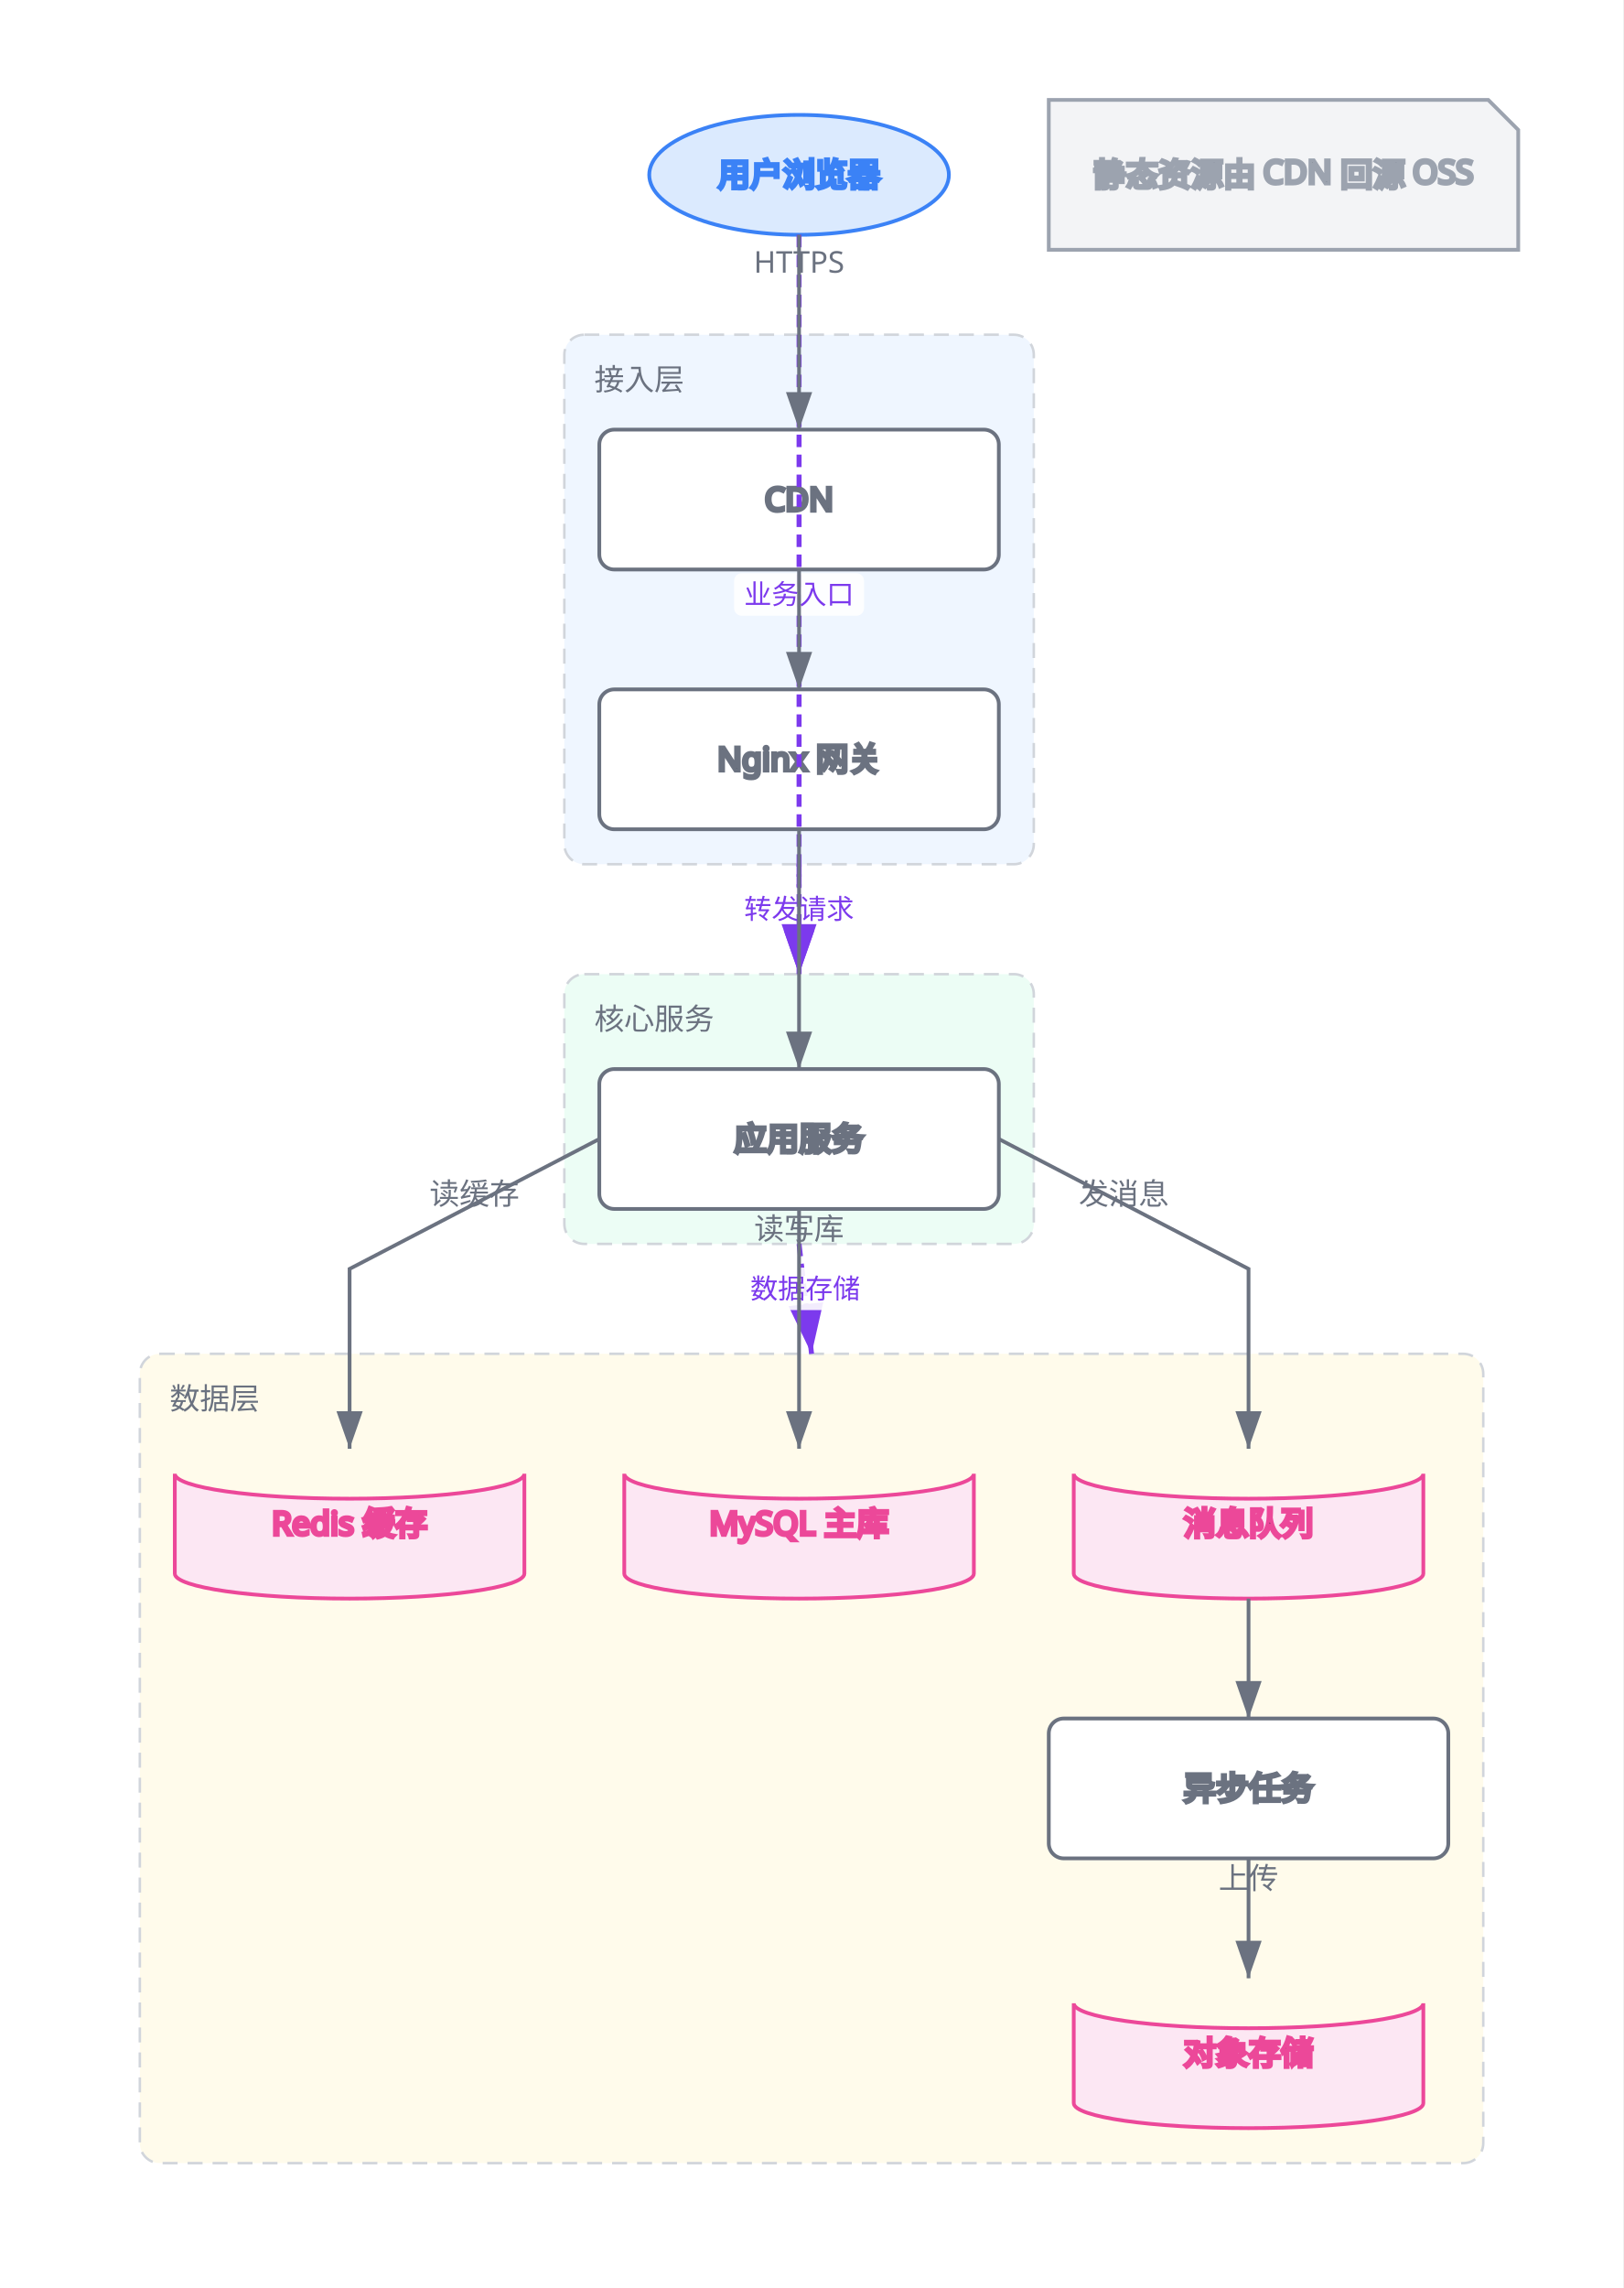
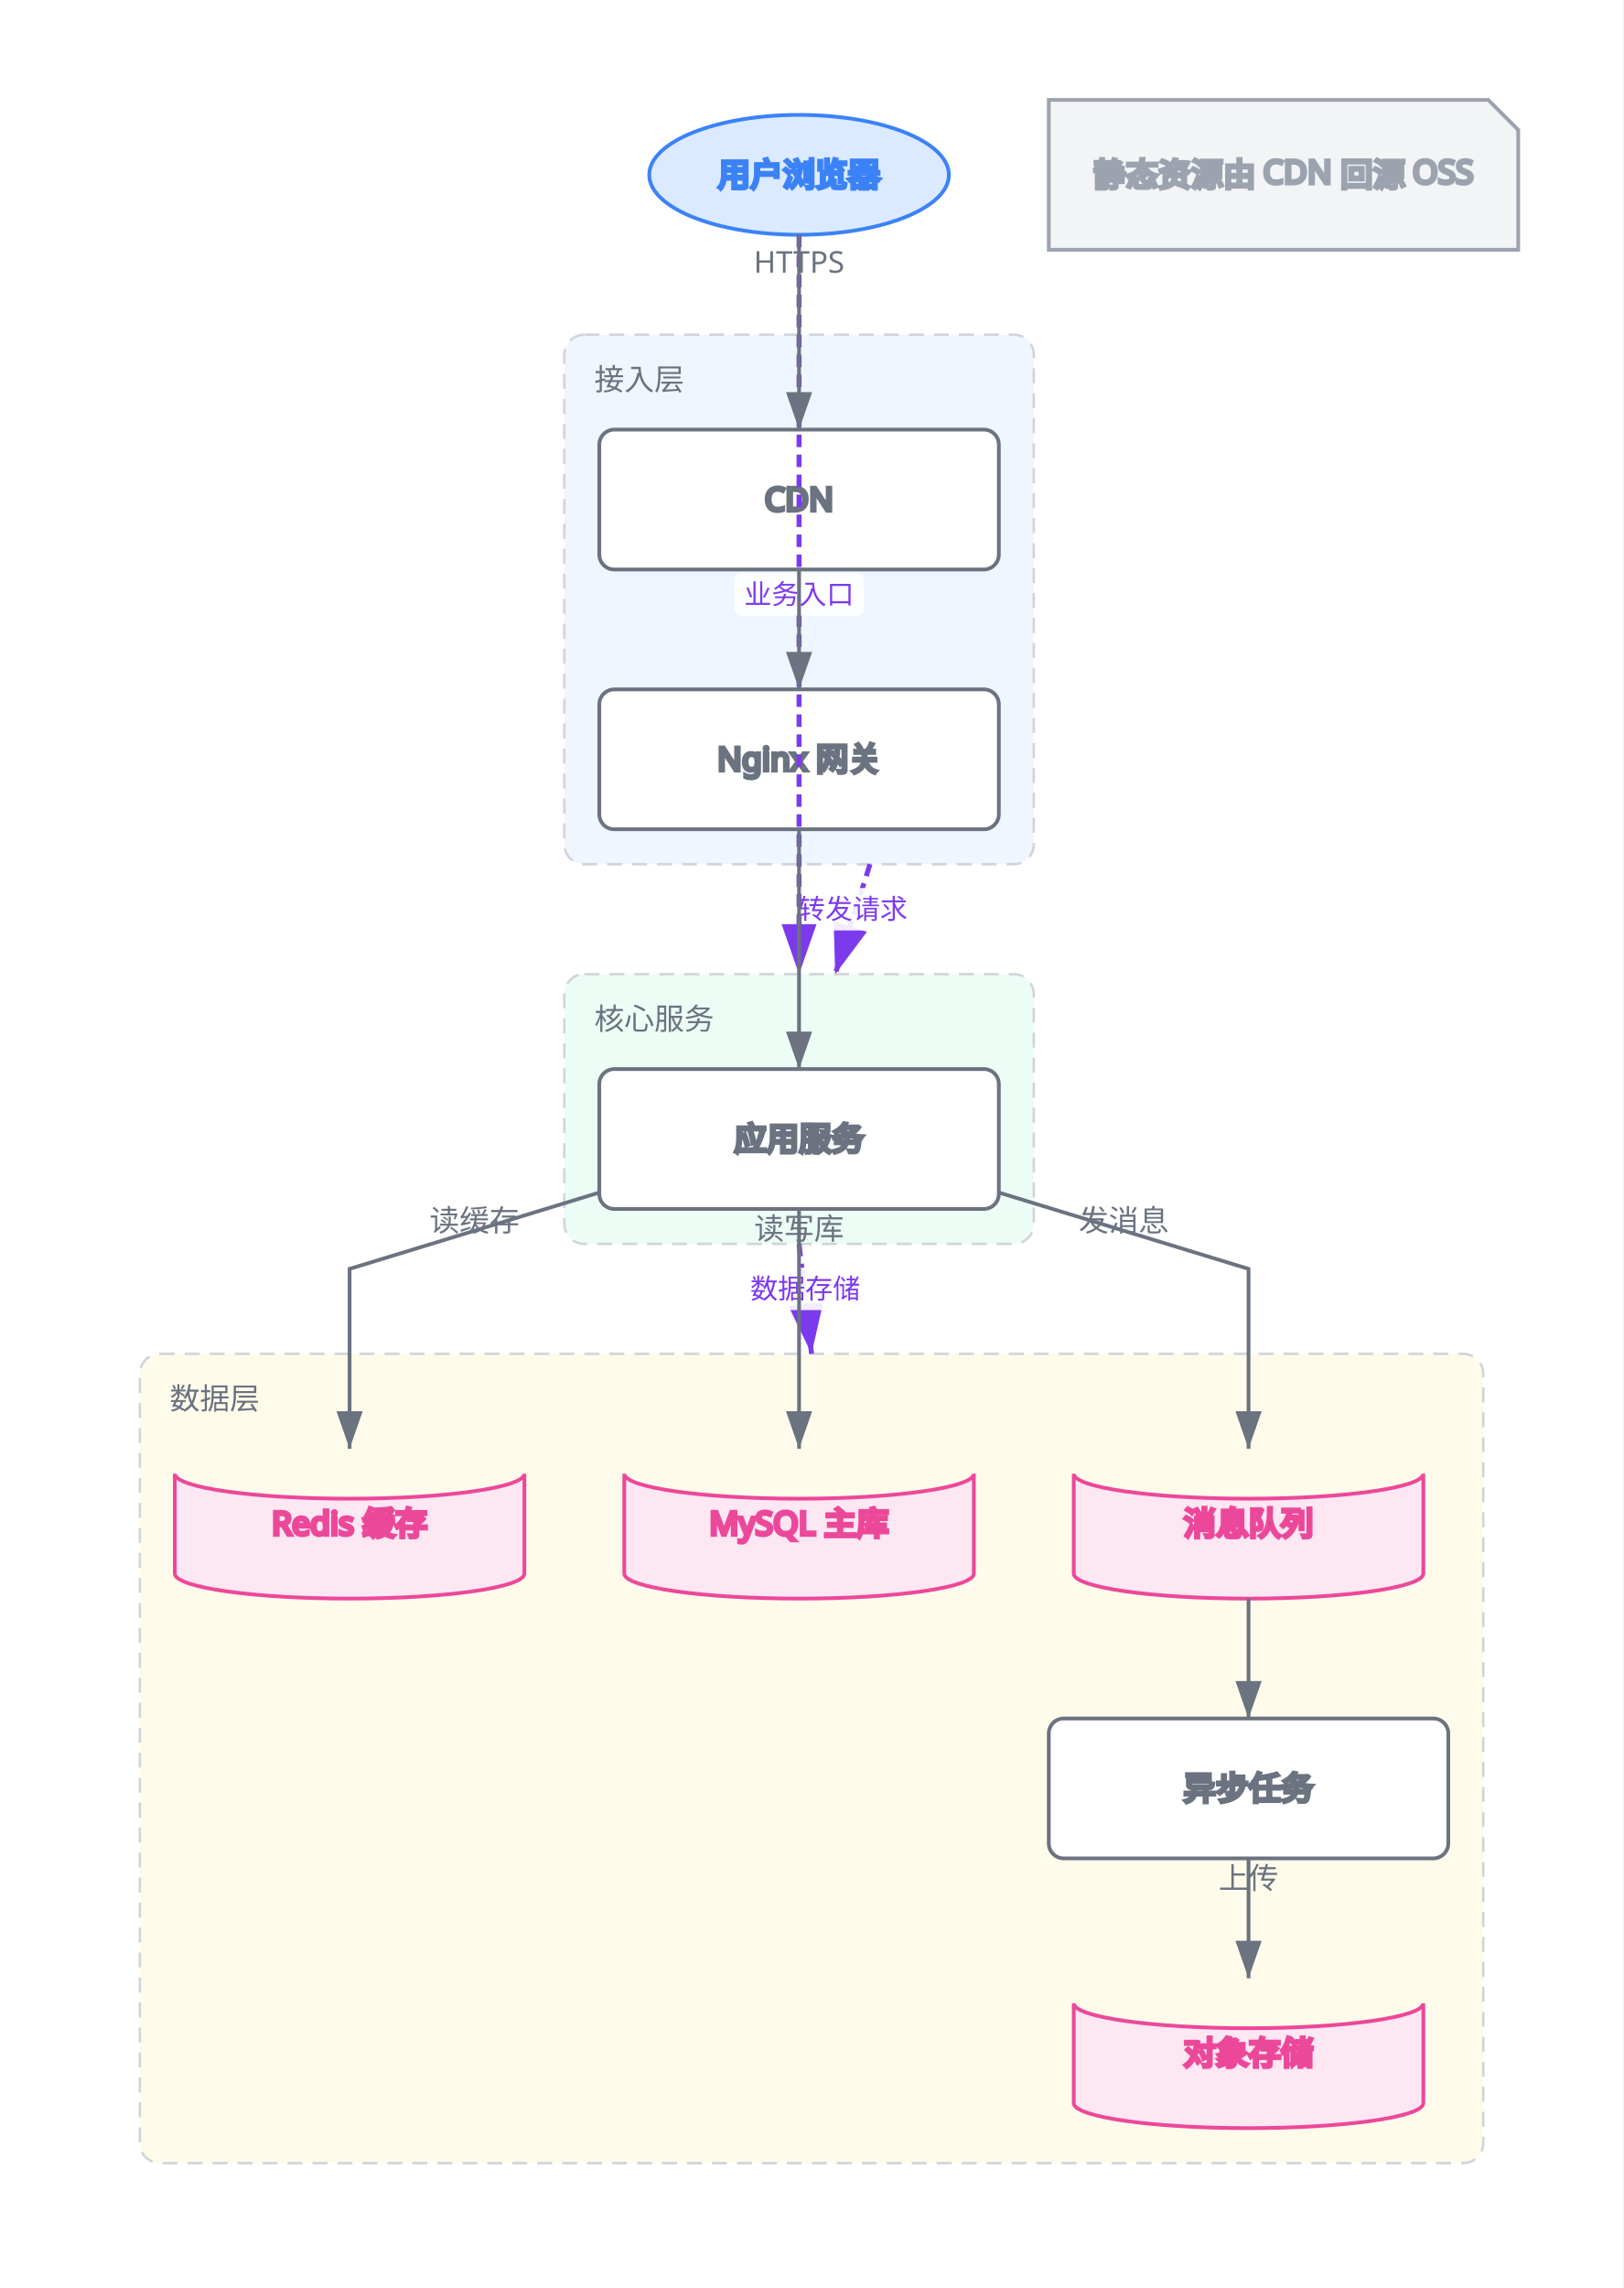
<svg xmlns="http://www.w3.org/2000/svg" width="650" height="916" viewBox="0 0 650 916">
  <defs>
    <marker id="arrowhead" markerWidth="10" markerHeight="7" refX="10" refY="3.5" orient="auto">
      <polygon points="0 0, 10 3.5, 0 7" fill="#6b7280" />
    </marker>
    <marker id="arrowhead-purple" markerWidth="10" markerHeight="7" refX="10" refY="3.5" orient="auto">
      <polygon points="0 0, 10 3.5, 0 7" fill="#7c3aed" />
    </marker>
  </defs>
  <style>.lgdl-anchors,.lgdl-edge-anchors{opacity:0;pointer-events:none;transition:opacity .12s ease}.lgdl-node:hover + .lgdl-anchors,.lgdl-class:hover + .lgdl-anchors,.lgdl-group:hover + .lgdl-anchors,.lgdl-lane:hover + .lgdl-anchors{opacity:1}.lgdl-edge:hover + .lgdl-edge-anchors,.lgdl-aggregate-edge:hover + .lgdl-edge-anchors{opacity:1}</style>
  <rect x="0" y="0" width="650" height="916" fill="#ffffff" />
  <g class="lgdl-group">
    <rect x="226" y="134" width="188" height="212" rx="8" fill="#eff6ff" stroke="#d1d5db" stroke-dasharray="6 4" />
    <text x="238" y="152" font-family="'Segoe UI', 'PingFang SC', 'Microsoft YaHei', sans-serif" font-size="12" fill="#6b7280" text-anchor="start" dominant-baseline="middle">接入层</text>
  </g>
  <g class="lgdl-anchors">
    <circle cx="414.0" cy="240.0" r="3" fill="#64748b" />
+     <circle cx="414.0" cy="265.2" r="3" fill="#64748b" />
+     <circle cx="414.0" cy="294.3" r="3" fill="#64748b" />
    <circle cx="414.0" cy="334.0" r="3" fill="#64748b" />
+     <circle cx="381.2" cy="346.0" r="3" fill="#64748b" />
+     <circle cx="348.4" cy="346.0" r="3" fill="#64748b" />
    <circle cx="320.0" cy="346.0" r="3" fill="#64748b" />
+     <circle cx="291.6" cy="346.0" r="3" fill="#64748b" />
+     <circle cx="258.8" cy="346.0" r="3" fill="#64748b" />
    <circle cx="226.0" cy="334.0" r="3" fill="#64748b" />
+     <circle cx="226.0" cy="294.3" r="3" fill="#64748b" />
+     <circle cx="226.0" cy="265.2" r="3" fill="#64748b" />
    <circle cx="226.0" cy="240.0" r="3" fill="#64748b" />
+     <circle cx="226.0" cy="214.8" r="3" fill="#64748b" />
+     <circle cx="226.0" cy="185.7" r="3" fill="#64748b" />
    <circle cx="226.0" cy="146.0" r="3" fill="#64748b" />
+     <circle cx="258.8" cy="134.0" r="3" fill="#64748b" />
+     <circle cx="291.6" cy="134.0" r="3" fill="#64748b" />
    <circle cx="320.0" cy="134.0" r="3" fill="#64748b" />
+     <circle cx="348.4" cy="134.0" r="3" fill="#64748b" />
+     <circle cx="381.2" cy="134.0" r="3" fill="#64748b" />
    <circle cx="414.0" cy="146.0" r="3" fill="#64748b" />
+     <circle cx="414.0" cy="185.7" r="3" fill="#64748b" />
+     <circle cx="414.0" cy="214.8" r="3" fill="#64748b" />
  </g>
  <g class="lgdl-group">
    <rect x="226" y="390" width="188" height="108" rx="8" fill="#ecfdf5" stroke="#d1d5db" stroke-dasharray="6 4" />
    <text x="238" y="408" font-family="'Segoe UI', 'PingFang SC', 'Microsoft YaHei', sans-serif" font-size="12" fill="#6b7280" text-anchor="start" dominant-baseline="middle">核心服务</text>
  </g>
  <g class="lgdl-anchors">
    <circle cx="414.0" cy="444.0" r="3" fill="#64748b" />
+     <circle cx="414.0" cy="469.2" r="3" fill="#64748b" />
+     <circle cx="413.5" cy="498.0" r="3" fill="#64748b" />
    <circle cx="374.0" cy="498.0" r="3" fill="#64748b" />
+     <circle cx="351.2" cy="498.0" r="3" fill="#64748b" />
+     <circle cx="334.5" cy="498.0" r="3" fill="#64748b" />
    <circle cx="320.0" cy="498.0" r="3" fill="#64748b" />
+     <circle cx="305.5" cy="498.0" r="3" fill="#64748b" />
+     <circle cx="288.8" cy="498.0" r="3" fill="#64748b" />
    <circle cx="266.0" cy="498.0" r="3" fill="#64748b" />
+     <circle cx="226.5" cy="498.0" r="3" fill="#64748b" />
+     <circle cx="226.0" cy="469.2" r="3" fill="#64748b" />
    <circle cx="226.0" cy="444.0" r="3" fill="#64748b" />
+     <circle cx="226.0" cy="418.8" r="3" fill="#64748b" />
+     <circle cx="226.5" cy="390.0" r="3" fill="#64748b" />
    <circle cx="266.0" cy="390.0" r="3" fill="#64748b" />
+     <circle cx="288.8" cy="390.0" r="3" fill="#64748b" />
+     <circle cx="305.5" cy="390.0" r="3" fill="#64748b" />
    <circle cx="320.0" cy="390.0" r="3" fill="#64748b" />
+     <circle cx="334.5" cy="390.0" r="3" fill="#64748b" />
+     <circle cx="351.2" cy="390.0" r="3" fill="#64748b" />
    <circle cx="374.0" cy="390.0" r="3" fill="#64748b" />
+     <circle cx="413.5" cy="390.0" r="3" fill="#64748b" />
+     <circle cx="414.0" cy="418.8" r="3" fill="#64748b" />
  </g>
  <g class="lgdl-group">
    <rect x="56" y="542" width="538" height="324" rx="8" fill="#fffbeb" stroke="#d1d5db" stroke-dasharray="6 4" />
    <text x="68" y="560" font-family="'Segoe UI', 'PingFang SC', 'Microsoft YaHei', sans-serif" font-size="12" fill="#6b7280" text-anchor="start" dominant-baseline="middle">数据层</text>
  </g>
  <g class="lgdl-anchors">
    <circle cx="594.0" cy="704.0" r="3" fill="#64748b" />
+     <circle cx="594.0" cy="776.1" r="3" fill="#64748b" />
+     <circle cx="594.0" cy="859.3" r="3" fill="#64748b" />
    <circle cx="487.0" cy="866.0" r="3" fill="#64748b" />
+     <circle cx="418.5" cy="866.0" r="3" fill="#64748b" />
+     <circle cx="368.4" cy="866.0" r="3" fill="#64748b" />
    <circle cx="325.0" cy="866.0" r="3" fill="#64748b" />
+     <circle cx="281.6" cy="866.0" r="3" fill="#64748b" />
+     <circle cx="231.5" cy="866.0" r="3" fill="#64748b" />
    <circle cx="163.0" cy="866.0" r="3" fill="#64748b" />
+     <circle cx="56.0" cy="859.3" r="3" fill="#64748b" />
+     <circle cx="56.0" cy="776.1" r="3" fill="#64748b" />
    <circle cx="56.0" cy="704.0" r="3" fill="#64748b" />
+     <circle cx="56.0" cy="631.9" r="3" fill="#64748b" />
+     <circle cx="56.0" cy="548.7" r="3" fill="#64748b" />
    <circle cx="163.0" cy="542.0" r="3" fill="#64748b" />
+     <circle cx="231.5" cy="542.0" r="3" fill="#64748b" />
+     <circle cx="281.6" cy="542.0" r="3" fill="#64748b" />
    <circle cx="325.0" cy="542.0" r="3" fill="#64748b" />
+     <circle cx="368.4" cy="542.0" r="3" fill="#64748b" />
+     <circle cx="418.5" cy="542.0" r="3" fill="#64748b" />
    <circle cx="487.0" cy="542.0" r="3" fill="#64748b" />
+     <circle cx="594.0" cy="548.7" r="3" fill="#64748b" />
+     <circle cx="594.0" cy="631.9" r="3" fill="#64748b" />
  </g>
  <g class="lgdl-node" fill="#dbeafe" stroke="#3b82f6" stroke-width="1.5">
    <rect x="260" y="46" width="120" height="48" rx="60" ry="60" />
    <text x="320" y="70" font-family="'Segoe UI', 'PingFang SC', 'Microsoft YaHei', sans-serif" font-size="13" fill="#1f2937" text-anchor="middle" dominant-baseline="middle">用户浏览器</text>
  </g>
  <g class="lgdl-anchors">
    <circle cx="380.0" cy="70.0" r="3" fill="#3b82f6" />
+     <circle cx="380.0" cy="86.1" r="3" fill="#3b82f6" />
+     <circle cx="361.6" cy="94.0" r="3" fill="#3b82f6" />
    <circle cx="344.0" cy="94.0" r="3" fill="#3b82f6" />
+     <circle cx="333.9" cy="94.0" r="3" fill="#3b82f6" />
+     <circle cx="326.4" cy="94.0" r="3" fill="#3b82f6" />
    <circle cx="320.0" cy="94.0" r="3" fill="#3b82f6" />
+     <circle cx="313.6" cy="94.0" r="3" fill="#3b82f6" />
+     <circle cx="306.1" cy="94.0" r="3" fill="#3b82f6" />
    <circle cx="296.0" cy="94.0" r="3" fill="#3b82f6" />
+     <circle cx="278.4" cy="94.0" r="3" fill="#3b82f6" />
+     <circle cx="260.0" cy="86.1" r="3" fill="#3b82f6" />
    <circle cx="260.0" cy="70.0" r="3" fill="#3b82f6" />
+     <circle cx="260.0" cy="53.9" r="3" fill="#3b82f6" />
+     <circle cx="278.4" cy="46.0" r="3" fill="#3b82f6" />
    <circle cx="296.0" cy="46.0" r="3" fill="#3b82f6" />
+     <circle cx="306.1" cy="46.0" r="3" fill="#3b82f6" />
+     <circle cx="313.6" cy="46.0" r="3" fill="#3b82f6" />
    <circle cx="320.0" cy="46.0" r="3" fill="#3b82f6" />
+     <circle cx="326.4" cy="46.0" r="3" fill="#3b82f6" />
+     <circle cx="333.9" cy="46.0" r="3" fill="#3b82f6" />
    <circle cx="344.0" cy="46.0" r="3" fill="#3b82f6" />
+     <circle cx="361.6" cy="46.0" r="3" fill="#3b82f6" />
+     <circle cx="380.0" cy="53.9" r="3" fill="#3b82f6" />
  </g>
  <g class="lgdl-node" fill="#ffffff" stroke="#6b7280" stroke-width="1.5">
    <rect x="240" y="172" width="160" height="56" rx="6" ry="6" />
    <text x="320" y="200" font-family="'Segoe UI', 'PingFang SC', 'Microsoft YaHei', sans-serif" font-size="13" fill="#1f2937" text-anchor="middle" dominant-baseline="middle">CDN</text>
  </g>
  <g class="lgdl-anchors">
    <circle cx="400.0" cy="200.0" r="3" fill="#6b7280" />
+     <circle cx="400.0" cy="221.4" r="3" fill="#6b7280" />
+     <circle cx="368.5" cy="228.0" r="3" fill="#6b7280" />
    <circle cx="348.0" cy="228.0" r="3" fill="#6b7280" />
+     <circle cx="336.2" cy="228.0" r="3" fill="#6b7280" />
+     <circle cx="327.5" cy="228.0" r="3" fill="#6b7280" />
    <circle cx="320.0" cy="228.0" r="3" fill="#6b7280" />
+     <circle cx="312.5" cy="228.0" r="3" fill="#6b7280" />
+     <circle cx="303.8" cy="228.0" r="3" fill="#6b7280" />
    <circle cx="292.0" cy="228.0" r="3" fill="#6b7280" />
+     <circle cx="271.5" cy="228.0" r="3" fill="#6b7280" />
+     <circle cx="240.0" cy="221.4" r="3" fill="#6b7280" />
    <circle cx="240.0" cy="200.0" r="3" fill="#6b7280" />
+     <circle cx="240.0" cy="178.6" r="3" fill="#6b7280" />
+     <circle cx="271.5" cy="172.0" r="3" fill="#6b7280" />
    <circle cx="292.0" cy="172.0" r="3" fill="#6b7280" />
+     <circle cx="303.8" cy="172.0" r="3" fill="#6b7280" />
+     <circle cx="312.5" cy="172.0" r="3" fill="#6b7280" />
    <circle cx="320.0" cy="172.0" r="3" fill="#6b7280" />
+     <circle cx="327.5" cy="172.0" r="3" fill="#6b7280" />
+     <circle cx="336.2" cy="172.0" r="3" fill="#6b7280" />
    <circle cx="348.0" cy="172.0" r="3" fill="#6b7280" />
+     <circle cx="368.5" cy="172.0" r="3" fill="#6b7280" />
+     <circle cx="400.0" cy="178.6" r="3" fill="#6b7280" />
  </g>
  <g class="lgdl-node" fill="#ffffff" stroke="#6b7280" stroke-width="1.5">
    <rect x="240" y="276" width="160" height="56" rx="6" ry="6" />
    <text x="320" y="304" font-family="'Segoe UI', 'PingFang SC', 'Microsoft YaHei', sans-serif" font-size="13" fill="#1f2937" text-anchor="middle" dominant-baseline="middle">Nginx 网关</text>
  </g>
  <g class="lgdl-anchors">
    <circle cx="400.0" cy="304.0" r="3" fill="#6b7280" />
+     <circle cx="400.0" cy="325.4" r="3" fill="#6b7280" />
+     <circle cx="368.5" cy="332.0" r="3" fill="#6b7280" />
    <circle cx="348.0" cy="332.0" r="3" fill="#6b7280" />
+     <circle cx="336.2" cy="332.0" r="3" fill="#6b7280" />
+     <circle cx="327.5" cy="332.0" r="3" fill="#6b7280" />
    <circle cx="320.0" cy="332.0" r="3" fill="#6b7280" />
+     <circle cx="312.5" cy="332.0" r="3" fill="#6b7280" />
+     <circle cx="303.8" cy="332.0" r="3" fill="#6b7280" />
    <circle cx="292.0" cy="332.0" r="3" fill="#6b7280" />
+     <circle cx="271.5" cy="332.0" r="3" fill="#6b7280" />
+     <circle cx="240.0" cy="325.4" r="3" fill="#6b7280" />
    <circle cx="240.0" cy="304.0" r="3" fill="#6b7280" />
+     <circle cx="240.0" cy="282.6" r="3" fill="#6b7280" />
+     <circle cx="271.5" cy="276.0" r="3" fill="#6b7280" />
    <circle cx="292.0" cy="276.0" r="3" fill="#6b7280" />
+     <circle cx="303.8" cy="276.0" r="3" fill="#6b7280" />
+     <circle cx="312.5" cy="276.0" r="3" fill="#6b7280" />
    <circle cx="320.0" cy="276.0" r="3" fill="#6b7280" />
+     <circle cx="327.5" cy="276.0" r="3" fill="#6b7280" />
+     <circle cx="336.2" cy="276.0" r="3" fill="#6b7280" />
    <circle cx="348.0" cy="276.0" r="3" fill="#6b7280" />
+     <circle cx="368.5" cy="276.0" r="3" fill="#6b7280" />
+     <circle cx="400.0" cy="282.6" r="3" fill="#6b7280" />
  </g>
  <g class="lgdl-node" fill="#ffffff" stroke="#6b7280" stroke-width="1.5">
    <rect x="240" y="428" width="160" height="56" rx="6" ry="6" />
    <text x="320" y="456" font-family="'Segoe UI', 'PingFang SC', 'Microsoft YaHei', sans-serif" font-size="13" fill="#1f2937" text-anchor="middle" dominant-baseline="middle">应用服务</text>
  </g>
  <g class="lgdl-anchors">
    <circle cx="400.0" cy="456.0" r="3" fill="#6b7280" />
+     <circle cx="400.0" cy="477.4" r="3" fill="#6b7280" />
+     <circle cx="368.5" cy="484.0" r="3" fill="#6b7280" />
    <circle cx="348.0" cy="484.0" r="3" fill="#6b7280" />
+     <circle cx="336.2" cy="484.0" r="3" fill="#6b7280" />
+     <circle cx="327.5" cy="484.0" r="3" fill="#6b7280" />
    <circle cx="320.0" cy="484.0" r="3" fill="#6b7280" />
+     <circle cx="312.5" cy="484.0" r="3" fill="#6b7280" />
+     <circle cx="303.8" cy="484.0" r="3" fill="#6b7280" />
    <circle cx="292.0" cy="484.0" r="3" fill="#6b7280" />
+     <circle cx="271.5" cy="484.0" r="3" fill="#6b7280" />
+     <circle cx="240.0" cy="477.4" r="3" fill="#6b7280" />
    <circle cx="240.0" cy="456.0" r="3" fill="#6b7280" />
+     <circle cx="240.0" cy="434.6" r="3" fill="#6b7280" />
+     <circle cx="271.5" cy="428.0" r="3" fill="#6b7280" />
    <circle cx="292.0" cy="428.0" r="3" fill="#6b7280" />
+     <circle cx="303.8" cy="428.0" r="3" fill="#6b7280" />
+     <circle cx="312.5" cy="428.0" r="3" fill="#6b7280" />
    <circle cx="320.0" cy="428.0" r="3" fill="#6b7280" />
+     <circle cx="327.5" cy="428.0" r="3" fill="#6b7280" />
+     <circle cx="336.2" cy="428.0" r="3" fill="#6b7280" />
    <circle cx="348.0" cy="428.0" r="3" fill="#6b7280" />
+     <circle cx="368.5" cy="428.0" r="3" fill="#6b7280" />
+     <circle cx="400.0" cy="434.6" r="3" fill="#6b7280" />
  </g>
  <g class="lgdl-node" fill="#fce7f3" stroke="#ec4899" stroke-width="1.5">
    <path d="M 70,590 L 70,630 A 70,10 0 0 0 210,630 L 210,590 A 70,10 0 0 1 70,590 Z" />
    <text x="140" y="610" font-family="'Segoe UI', 'PingFang SC', 'Microsoft YaHei', sans-serif" font-size="13" fill="#1f2937" text-anchor="middle" dominant-baseline="middle">Redis 缓存</text>
  </g>
  <g class="lgdl-anchors">
    <circle cx="210.0" cy="610.0" r="3" fill="#ec4899" />
+     <circle cx="210.0" cy="628.8" r="3" fill="#ec4899" />
+     <circle cx="187.4" cy="637.4" r="3" fill="#ec4899" />
    <circle cx="169.1" cy="639.1" r="3" fill="#ec4899" />
+     <circle cx="157.1" cy="639.7" r="3" fill="#ec4899" />
+     <circle cx="148.0" cy="639.9" r="3" fill="#ec4899" />
    <circle cx="140.0" cy="640.0" r="3" fill="#ec4899" />
+     <circle cx="132.0" cy="639.9" r="3" fill="#ec4899" />
+     <circle cx="122.9" cy="639.7" r="3" fill="#ec4899" />
    <circle cx="110.9" cy="639.1" r="3" fill="#ec4899" />
+     <circle cx="92.6" cy="637.4" r="3" fill="#ec4899" />
+     <circle cx="70.0" cy="628.8" r="3" fill="#ec4899" />
    <circle cx="70.0" cy="610.0" r="3" fill="#ec4899" />
+     <circle cx="70.0" cy="591.2" r="3" fill="#ec4899" />
+     <circle cx="92.6" cy="582.6" r="3" fill="#ec4899" />
    <circle cx="110.9" cy="580.9" r="3" fill="#ec4899" />
+     <circle cx="122.9" cy="580.3" r="3" fill="#ec4899" />
+     <circle cx="132.0" cy="580.1" r="3" fill="#ec4899" />
    <circle cx="140.0" cy="580.0" r="3" fill="#ec4899" />
+     <circle cx="148.0" cy="580.1" r="3" fill="#ec4899" />
+     <circle cx="157.1" cy="580.3" r="3" fill="#ec4899" />
    <circle cx="169.1" cy="580.9" r="3" fill="#ec4899" />
+     <circle cx="187.4" cy="582.6" r="3" fill="#ec4899" />
+     <circle cx="210.0" cy="591.2" r="3" fill="#ec4899" />
  </g>
  <g class="lgdl-node" fill="#fce7f3" stroke="#ec4899" stroke-width="1.5">
    <path d="M 250,590 L 250,630 A 70,10 0 0 0 390,630 L 390,590 A 70,10 0 0 1 250,590 Z" />
    <text x="320" y="610" font-family="'Segoe UI', 'PingFang SC', 'Microsoft YaHei', sans-serif" font-size="13" fill="#1f2937" text-anchor="middle" dominant-baseline="middle">MySQL 主库</text>
  </g>
  <g class="lgdl-anchors">
    <circle cx="390.0" cy="610.0" r="3" fill="#ec4899" />
+     <circle cx="390.0" cy="628.8" r="3" fill="#ec4899" />
+     <circle cx="367.4" cy="637.4" r="3" fill="#ec4899" />
    <circle cx="349.1" cy="639.1" r="3" fill="#ec4899" />
+     <circle cx="337.1" cy="639.7" r="3" fill="#ec4899" />
+     <circle cx="328.0" cy="639.9" r="3" fill="#ec4899" />
    <circle cx="320.0" cy="640.0" r="3" fill="#ec4899" />
+     <circle cx="312.0" cy="639.9" r="3" fill="#ec4899" />
+     <circle cx="302.9" cy="639.7" r="3" fill="#ec4899" />
    <circle cx="290.9" cy="639.1" r="3" fill="#ec4899" />
+     <circle cx="272.6" cy="637.4" r="3" fill="#ec4899" />
+     <circle cx="250.0" cy="628.8" r="3" fill="#ec4899" />
    <circle cx="250.0" cy="610.0" r="3" fill="#ec4899" />
+     <circle cx="250.0" cy="591.2" r="3" fill="#ec4899" />
+     <circle cx="272.6" cy="582.6" r="3" fill="#ec4899" />
    <circle cx="290.9" cy="580.9" r="3" fill="#ec4899" />
+     <circle cx="302.9" cy="580.3" r="3" fill="#ec4899" />
+     <circle cx="312.0" cy="580.1" r="3" fill="#ec4899" />
    <circle cx="320.0" cy="580.0" r="3" fill="#ec4899" />
+     <circle cx="328.0" cy="580.1" r="3" fill="#ec4899" />
+     <circle cx="337.1" cy="580.3" r="3" fill="#ec4899" />
    <circle cx="349.1" cy="580.9" r="3" fill="#ec4899" />
+     <circle cx="367.4" cy="582.6" r="3" fill="#ec4899" />
+     <circle cx="390.0" cy="591.2" r="3" fill="#ec4899" />
  </g>
  <g class="lgdl-node" fill="#fce7f3" stroke="#ec4899" stroke-width="1.5">
    <path d="M 430,590 L 430,630 A 70,10 0 0 0 570,630 L 570,590 A 70,10 0 0 1 430,590 Z" />
    <text x="500" y="610" font-family="'Segoe UI', 'PingFang SC', 'Microsoft YaHei', sans-serif" font-size="13" fill="#1f2937" text-anchor="middle" dominant-baseline="middle">消息队列</text>
  </g>
  <g class="lgdl-anchors">
    <circle cx="570.0" cy="610.0" r="3" fill="#ec4899" />
+     <circle cx="570.0" cy="628.8" r="3" fill="#ec4899" />
+     <circle cx="547.4" cy="637.4" r="3" fill="#ec4899" />
    <circle cx="529.1" cy="639.1" r="3" fill="#ec4899" />
+     <circle cx="517.1" cy="639.7" r="3" fill="#ec4899" />
+     <circle cx="508.0" cy="639.9" r="3" fill="#ec4899" />
    <circle cx="500.0" cy="640.0" r="3" fill="#ec4899" />
+     <circle cx="492.0" cy="639.9" r="3" fill="#ec4899" />
+     <circle cx="482.9" cy="639.7" r="3" fill="#ec4899" />
    <circle cx="470.9" cy="639.1" r="3" fill="#ec4899" />
+     <circle cx="452.6" cy="637.4" r="3" fill="#ec4899" />
+     <circle cx="430.0" cy="628.8" r="3" fill="#ec4899" />
    <circle cx="430.0" cy="610.0" r="3" fill="#ec4899" />
+     <circle cx="430.0" cy="591.2" r="3" fill="#ec4899" />
+     <circle cx="452.6" cy="582.6" r="3" fill="#ec4899" />
    <circle cx="470.9" cy="580.9" r="3" fill="#ec4899" />
+     <circle cx="482.9" cy="580.3" r="3" fill="#ec4899" />
+     <circle cx="492.0" cy="580.1" r="3" fill="#ec4899" />
    <circle cx="500.0" cy="580.0" r="3" fill="#ec4899" />
+     <circle cx="508.0" cy="580.1" r="3" fill="#ec4899" />
+     <circle cx="517.1" cy="580.3" r="3" fill="#ec4899" />
    <circle cx="529.1" cy="580.9" r="3" fill="#ec4899" />
+     <circle cx="547.4" cy="582.6" r="3" fill="#ec4899" />
+     <circle cx="570.0" cy="591.2" r="3" fill="#ec4899" />
  </g>
  <g class="lgdl-node" fill="#ffffff" stroke="#6b7280" stroke-width="1.5">
    <rect x="420" y="688" width="160" height="56" rx="6" ry="6" />
    <text x="500" y="716" font-family="'Segoe UI', 'PingFang SC', 'Microsoft YaHei', sans-serif" font-size="13" fill="#1f2937" text-anchor="middle" dominant-baseline="middle">异步任务</text>
  </g>
  <g class="lgdl-anchors">
    <circle cx="580.0" cy="716.0" r="3" fill="#6b7280" />
+     <circle cx="580.0" cy="737.4" r="3" fill="#6b7280" />
+     <circle cx="548.5" cy="744.0" r="3" fill="#6b7280" />
    <circle cx="528.0" cy="744.0" r="3" fill="#6b7280" />
+     <circle cx="516.2" cy="744.0" r="3" fill="#6b7280" />
+     <circle cx="507.5" cy="744.0" r="3" fill="#6b7280" />
    <circle cx="500.0" cy="744.0" r="3" fill="#6b7280" />
+     <circle cx="492.5" cy="744.0" r="3" fill="#6b7280" />
+     <circle cx="483.8" cy="744.0" r="3" fill="#6b7280" />
    <circle cx="472.0" cy="744.0" r="3" fill="#6b7280" />
+     <circle cx="451.5" cy="744.0" r="3" fill="#6b7280" />
+     <circle cx="420.0" cy="737.4" r="3" fill="#6b7280" />
    <circle cx="420.0" cy="716.0" r="3" fill="#6b7280" />
+     <circle cx="420.0" cy="694.6" r="3" fill="#6b7280" />
+     <circle cx="451.5" cy="688.0" r="3" fill="#6b7280" />
    <circle cx="472.0" cy="688.0" r="3" fill="#6b7280" />
+     <circle cx="483.8" cy="688.0" r="3" fill="#6b7280" />
+     <circle cx="492.5" cy="688.0" r="3" fill="#6b7280" />
    <circle cx="500.0" cy="688.0" r="3" fill="#6b7280" />
+     <circle cx="507.5" cy="688.0" r="3" fill="#6b7280" />
+     <circle cx="516.2" cy="688.0" r="3" fill="#6b7280" />
    <circle cx="528.0" cy="688.0" r="3" fill="#6b7280" />
+     <circle cx="548.5" cy="688.0" r="3" fill="#6b7280" />
+     <circle cx="580.0" cy="694.6" r="3" fill="#6b7280" />
  </g>
  <g class="lgdl-node" fill="#fce7f3" stroke="#ec4899" stroke-width="1.5">
    <path d="M 430,802 L 430,842 A 70,10 0 0 0 570,842 L 570,802 A 70,10 0 0 1 430,802 Z" />
    <text x="500" y="822" font-family="'Segoe UI', 'PingFang SC', 'Microsoft YaHei', sans-serif" font-size="13" fill="#1f2937" text-anchor="middle" dominant-baseline="middle">对象存储</text>
  </g>
  <g class="lgdl-anchors">
    <circle cx="570.0" cy="822.0" r="3" fill="#ec4899" />
+     <circle cx="570.0" cy="840.8" r="3" fill="#ec4899" />
+     <circle cx="547.4" cy="849.4" r="3" fill="#ec4899" />
    <circle cx="529.1" cy="851.1" r="3" fill="#ec4899" />
+     <circle cx="517.1" cy="851.7" r="3" fill="#ec4899" />
+     <circle cx="508.0" cy="851.9" r="3" fill="#ec4899" />
    <circle cx="500.0" cy="852.0" r="3" fill="#ec4899" />
+     <circle cx="492.0" cy="851.9" r="3" fill="#ec4899" />
+     <circle cx="482.9" cy="851.7" r="3" fill="#ec4899" />
    <circle cx="470.9" cy="851.1" r="3" fill="#ec4899" />
+     <circle cx="452.6" cy="849.4" r="3" fill="#ec4899" />
+     <circle cx="430.0" cy="840.8" r="3" fill="#ec4899" />
    <circle cx="430.0" cy="822.0" r="3" fill="#ec4899" />
+     <circle cx="430.0" cy="803.2" r="3" fill="#ec4899" />
+     <circle cx="452.6" cy="794.6" r="3" fill="#ec4899" />
    <circle cx="470.9" cy="792.9" r="3" fill="#ec4899" />
+     <circle cx="482.9" cy="792.3" r="3" fill="#ec4899" />
+     <circle cx="492.0" cy="792.1" r="3" fill="#ec4899" />
    <circle cx="500.0" cy="792.0" r="3" fill="#ec4899" />
+     <circle cx="508.0" cy="792.1" r="3" fill="#ec4899" />
+     <circle cx="517.1" cy="792.3" r="3" fill="#ec4899" />
    <circle cx="529.1" cy="792.9" r="3" fill="#ec4899" />
+     <circle cx="547.4" cy="794.6" r="3" fill="#ec4899" />
+     <circle cx="570.0" cy="803.2" r="3" fill="#ec4899" />
  </g>
  <g class="lgdl-node" fill="#f3f4f6" stroke="#9ca3af" stroke-width="1.5">
    <path d="M 420,40 L 596,40 L 608,52 L 608,100 L 420,100 Z" />
    <text x="514" y="70" font-family="'Segoe UI', 'PingFang SC', 'Microsoft YaHei', sans-serif" font-size="13" fill="#1f2937" text-anchor="middle" dominant-baseline="middle">静态资源由 CDN 回源 OSS</text>
  </g>
  <g class="lgdl-anchors">
    <circle cx="608.0" cy="70.0" r="3" fill="#9ca3af" />
+     <circle cx="608.0" cy="95.2" r="3" fill="#9ca3af" />
+     <circle cx="566.0" cy="100.0" r="3" fill="#9ca3af" />
    <circle cx="544.0" cy="100.0" r="3" fill="#9ca3af" />
+     <circle cx="531.3" cy="100.0" r="3" fill="#9ca3af" />
+     <circle cx="522.0" cy="100.0" r="3" fill="#9ca3af" />
    <circle cx="514.0" cy="100.0" r="3" fill="#9ca3af" />
+     <circle cx="506.0" cy="100.0" r="3" fill="#9ca3af" />
+     <circle cx="496.7" cy="100.0" r="3" fill="#9ca3af" />
    <circle cx="484.0" cy="100.0" r="3" fill="#9ca3af" />
+     <circle cx="462.0" cy="100.0" r="3" fill="#9ca3af" />
+     <circle cx="420.0" cy="95.2" r="3" fill="#9ca3af" />
    <circle cx="420.0" cy="70.0" r="3" fill="#9ca3af" />
+     <circle cx="420.0" cy="44.8" r="3" fill="#9ca3af" />
+     <circle cx="462.0" cy="40.0" r="3" fill="#9ca3af" />
    <circle cx="484.0" cy="40.0" r="3" fill="#9ca3af" />
+     <circle cx="496.7" cy="40.0" r="3" fill="#9ca3af" />
+     <circle cx="506.0" cy="40.0" r="3" fill="#9ca3af" />
    <circle cx="514.0" cy="40.0" r="3" fill="#9ca3af" />
+     <circle cx="522.0" cy="40.0" r="3" fill="#9ca3af" />
+     <circle cx="531.3" cy="40.0" r="3" fill="#9ca3af" />
    <circle cx="544.0" cy="40.0" r="3" fill="#9ca3af" />
+     <circle cx="566.0" cy="40.0" r="3" fill="#9ca3af" />
+     <circle cx="608.0" cy="44.8" r="3" fill="#9ca3af" />
  </g>
  <g class="lgdl-aggregate-edge">
-     <line x1="320" y1="346" x2="320" y2="390" stroke="#7c3aed" stroke-width="2" stroke-dasharray="5 3" marker-end="url(#arrowhead-purple)" />
-     <rect x="294.0" y="355.5" width="52" height="17" rx="3" fill="#ffffff" opacity="0.9" />
-     <text x="320" y="364" font-family="'Segoe UI', 'PingFang SC', 'Microsoft YaHei', sans-serif" font-size="11" fill="#7c3aed" text-anchor="middle" dominant-baseline="middle">转发请求</text>
-   </g>
-   <g class="lgdl-edge-anchors">
-     <circle cx="320.0" cy="346.0" r="3.5" fill="#7c3aed" />
-     <circle cx="320.0" cy="390.0" r="3.5" fill="#7c3aed" />
+     <line x1="348.403" y1="346" x2="334.469" y2="390" stroke="#7c3aed" stroke-width="2" stroke-dasharray="5 3" marker-end="url(#arrowhead-purple)" />
+     <rect x="315.4" y="355.5" width="52" height="17" rx="3" fill="#ffffff" opacity="0.9" />
+     <text x="341.436" y="364" font-family="'Segoe UI', 'PingFang SC', 'Microsoft YaHei', sans-serif" font-size="11" fill="#7c3aed" text-anchor="middle" dominant-baseline="middle">转发请求</text>
+   </g>
+   <g class="lgdl-edge-anchors">
+     <circle cx="348.4" cy="346.0" r="3.5" fill="#7c3aed" />
+     <circle cx="334.5" cy="390.0" r="3.5" fill="#7c3aed" />
  </g>
  <g class="lgdl-aggregate-edge">
    <line x1="320" y1="498" x2="325" y2="542" stroke="#7c3aed" stroke-width="2" stroke-dasharray="5 3" marker-end="url(#arrowhead-purple)" />
    <rect x="296.5" y="507.5" width="52" height="17" rx="3" fill="#ffffff" opacity="0.9" />
    <text x="322.5" y="516" font-family="'Segoe UI', 'PingFang SC', 'Microsoft YaHei', sans-serif" font-size="11" fill="#7c3aed" text-anchor="middle" dominant-baseline="middle">数据存储</text>
  </g>
  <g class="lgdl-edge-anchors">
    <circle cx="320.0" cy="498.0" r="3.5" fill="#7c3aed" />
    <circle cx="325.0" cy="542.0" r="3.5" fill="#7c3aed" />
  </g>
  <g class="lgdl-aggregate-edge">
    <line x1="320" y1="94" x2="320" y2="390" stroke="#7c3aed" stroke-width="2" stroke-dasharray="5 3" marker-end="url(#arrowhead-purple)" />
    <rect x="294.0" y="229.5" width="52" height="17" rx="3" fill="#ffffff" opacity="0.9" />
    <text x="320" y="238" font-family="'Segoe UI', 'PingFang SC', 'Microsoft YaHei', sans-serif" font-size="11" fill="#7c3aed" text-anchor="middle" dominant-baseline="middle">业务入口</text>
  </g>
  <g class="lgdl-edge-anchors">
    <circle cx="320.0" cy="94.0" r="3.5" fill="#7c3aed" />
    <circle cx="320.0" cy="390.0" r="3.5" fill="#7c3aed" />
  </g>
  <g class="lgdl-edge">
    <path d="M 320,94 L 320,124 L 320,148 L 320,172" fill="none" stroke="#6b7280" stroke-width="1.5" marker-end="url(#arrowhead)" />
    <text x="320" y="105" font-family="'Segoe UI', 'PingFang SC', 'Microsoft YaHei', sans-serif" font-size="12" fill="#6b7280" text-anchor="middle" dominant-baseline="middle">HTTPS</text>
  </g>
  <g class="lgdl-edge-anchors">
    <circle cx="320.0" cy="94.0" r="3.5" fill="#6b7280" />
    <circle cx="320.0" cy="172.0" r="3.5" fill="#6b7280" />
  </g>
  <g class="lgdl-edge">
    <path d="M 320,228 L 320,252 L 320,276" fill="none" stroke="#6b7280" stroke-width="1.5" marker-end="url(#arrowhead)" />
  </g>
  <g class="lgdl-edge-anchors">
    <circle cx="320.0" cy="228.0" r="3.5" fill="#6b7280" />
    <circle cx="320.0" cy="276.0" r="3.5" fill="#6b7280" />
  </g>
  <g class="lgdl-edge">
    <path d="M 320,332 L 320,356 L 320,380 L 320,404 L 320,428" fill="none" stroke="#6b7280" stroke-width="1.5" marker-end="url(#arrowhead)" />
  </g>
  <g class="lgdl-edge-anchors">
    <circle cx="320.0" cy="332.0" r="3.5" fill="#6b7280" />
    <circle cx="320.0" cy="428.0" r="3.5" fill="#6b7280" />
  </g>
  <g class="lgdl-edge">
-     <path d="M 240,456 L 140,508 L 140,532 L 140,556 L 140,580" fill="none" stroke="#6b7280" stroke-width="1.5" marker-end="url(#arrowhead)" />
-     <text x="190" y="478" font-family="'Segoe UI', 'PingFang SC', 'Microsoft YaHei', sans-serif" font-size="12" fill="#6b7280" text-anchor="middle" dominant-baseline="middle">读缓存</text>
-   </g>
-   <g class="lgdl-edge-anchors">
-     <circle cx="240.0" cy="456.0" r="3.5" fill="#6b7280" />
+     <path d="M 240,477.436 L 140,508 L 140,532 L 140,556 L 140,580" fill="none" stroke="#6b7280" stroke-width="1.5" marker-end="url(#arrowhead)" />
+     <text x="190" y="488.718" font-family="'Segoe UI', 'PingFang SC', 'Microsoft YaHei', sans-serif" font-size="12" fill="#6b7280" text-anchor="middle" dominant-baseline="middle">读缓存</text>
+   </g>
+   <g class="lgdl-edge-anchors">
+     <circle cx="240.0" cy="477.4" r="3.5" fill="#6b7280" />
    <circle cx="140.0" cy="580.0" r="3.5" fill="#6b7280" />
  </g>
  <g class="lgdl-edge">
    <path d="M 320,484 L 320,508 L 320,532 L 320,556 L 320,580" fill="none" stroke="#6b7280" stroke-width="1.5" marker-end="url(#arrowhead)" />
    <text x="320" y="492" font-family="'Segoe UI', 'PingFang SC', 'Microsoft YaHei', sans-serif" font-size="12" fill="#6b7280" text-anchor="middle" dominant-baseline="middle">读写库</text>
  </g>
  <g class="lgdl-edge-anchors">
    <circle cx="320.0" cy="484.0" r="3.5" fill="#6b7280" />
    <circle cx="320.0" cy="580.0" r="3.5" fill="#6b7280" />
  </g>
  <g class="lgdl-edge">
-     <path d="M 400,456 L 500,508 L 500,532 L 500,556 L 500,580" fill="none" stroke="#6b7280" stroke-width="1.5" marker-end="url(#arrowhead)" />
-     <text x="450" y="478" font-family="'Segoe UI', 'PingFang SC', 'Microsoft YaHei', sans-serif" font-size="12" fill="#6b7280" text-anchor="middle" dominant-baseline="middle">发消息</text>
-   </g>
-   <g class="lgdl-edge-anchors">
-     <circle cx="400.0" cy="456.0" r="3.5" fill="#6b7280" />
+     <path d="M 400,477.436 L 500,508 L 500,532 L 500,556 L 500,580" fill="none" stroke="#6b7280" stroke-width="1.5" marker-end="url(#arrowhead)" />
+     <text x="450" y="488.718" font-family="'Segoe UI', 'PingFang SC', 'Microsoft YaHei', sans-serif" font-size="12" fill="#6b7280" text-anchor="middle" dominant-baseline="middle">发消息</text>
+   </g>
+   <g class="lgdl-edge-anchors">
+     <circle cx="400.0" cy="477.4" r="3.5" fill="#6b7280" />
    <circle cx="500.0" cy="580.0" r="3.5" fill="#6b7280" />
  </g>
  <g class="lgdl-edge">
    <path d="M 500,640 L 500,664 L 500,688" fill="none" stroke="#6b7280" stroke-width="1.5" marker-end="url(#arrowhead)" />
  </g>
  <g class="lgdl-edge-anchors">
    <circle cx="500.0" cy="640.0" r="3.5" fill="#6b7280" />
    <circle cx="500.0" cy="688.0" r="3.5" fill="#6b7280" />
  </g>
  <g class="lgdl-edge">
    <path d="M 500,744 L 500,768 L 500,792" fill="none" stroke="#6b7280" stroke-width="1.5" marker-end="url(#arrowhead)" />
    <text x="500" y="752" font-family="'Segoe UI', 'PingFang SC', 'Microsoft YaHei', sans-serif" font-size="12" fill="#6b7280" text-anchor="middle" dominant-baseline="middle">上传</text>
  </g>
  <g class="lgdl-edge-anchors">
    <circle cx="500.0" cy="744.0" r="3.5" fill="#6b7280" />
    <circle cx="500.0" cy="792.0" r="3.5" fill="#6b7280" />
  </g>
</svg>
